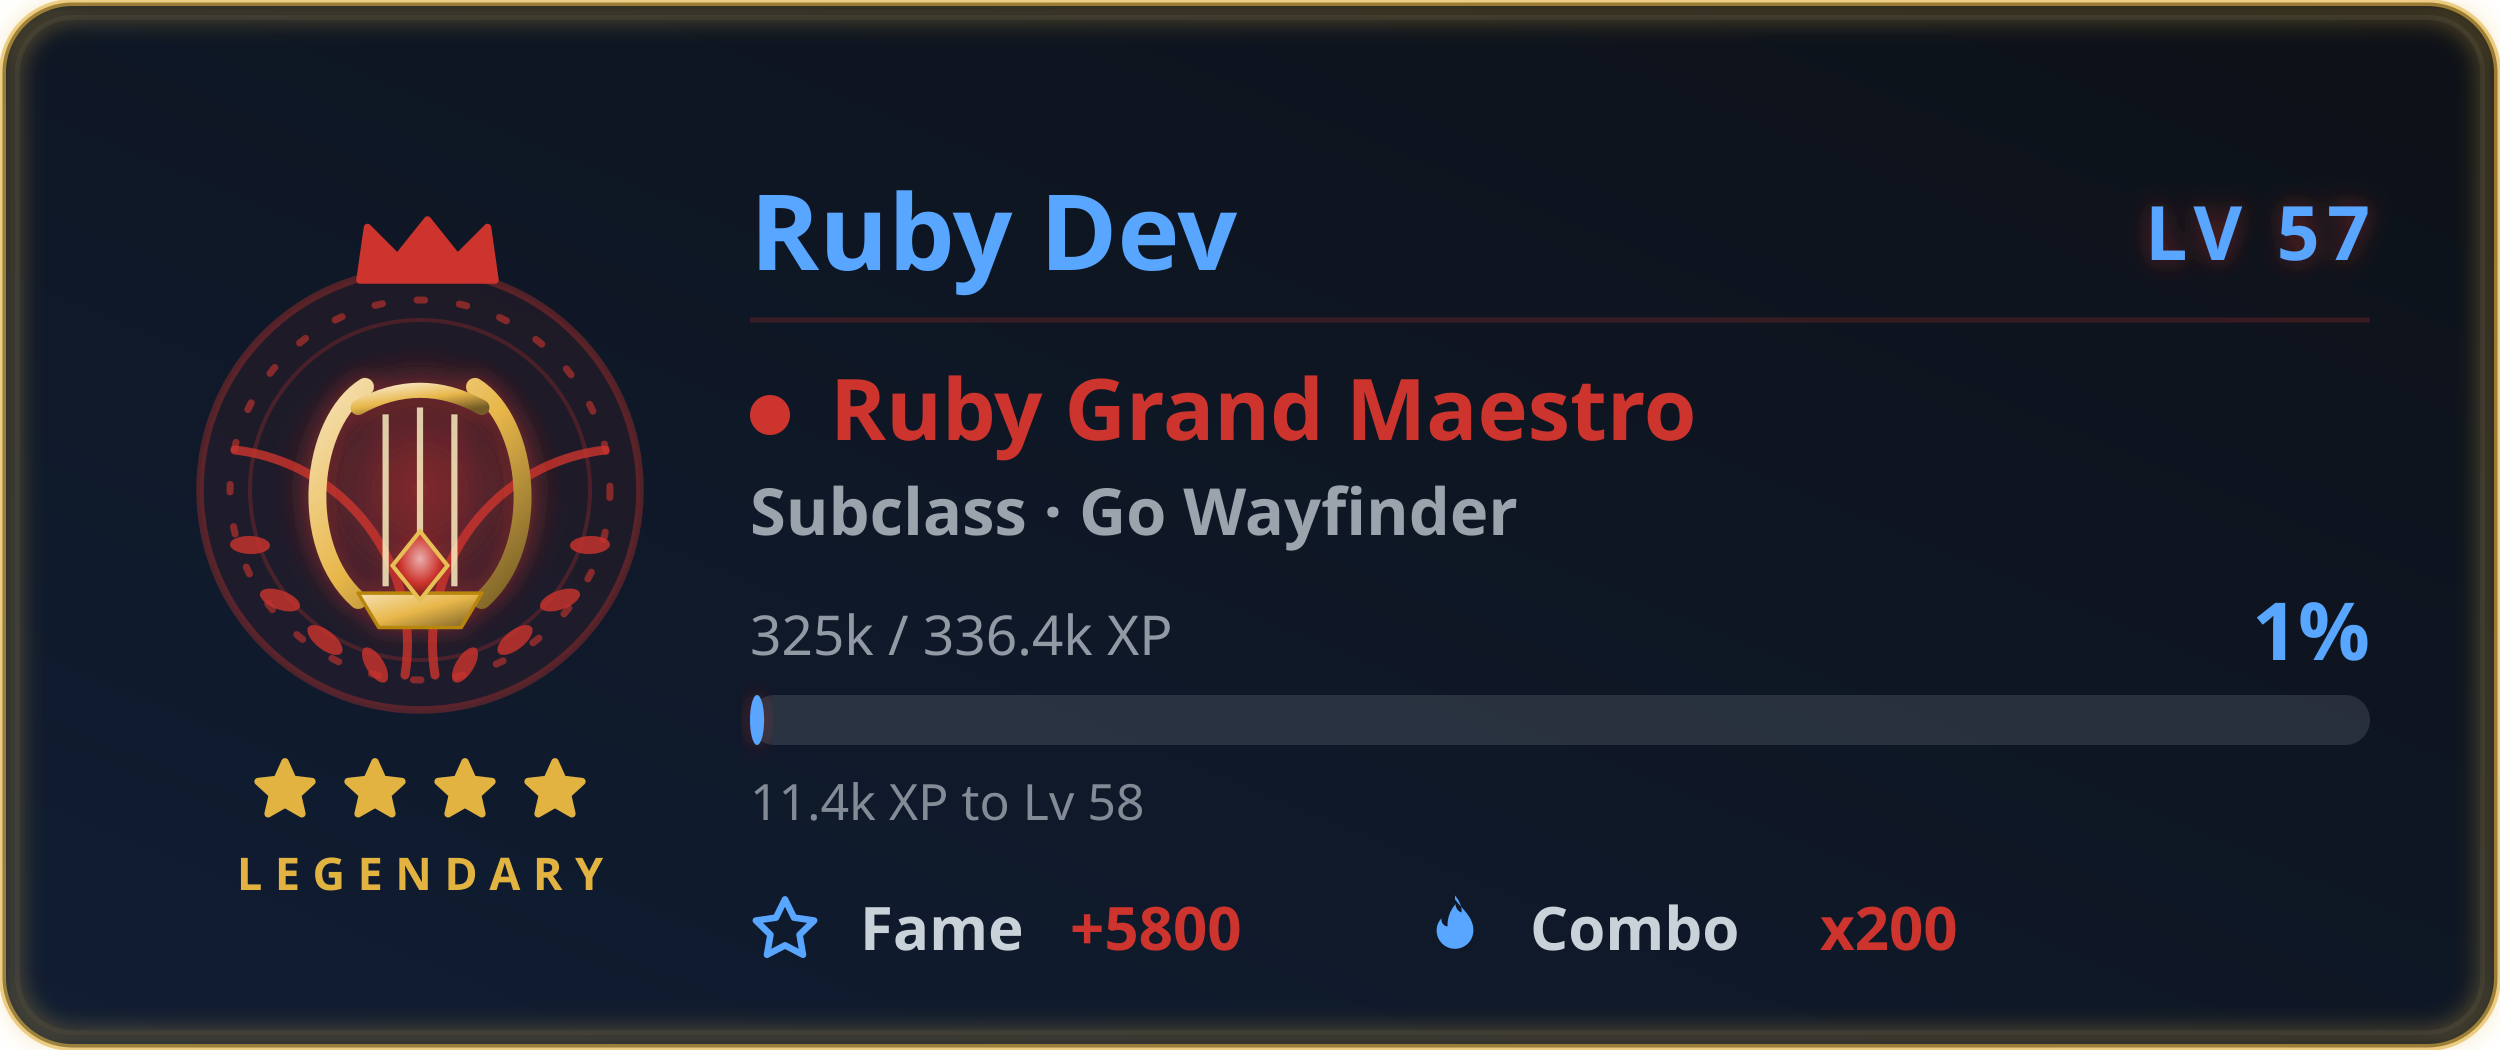
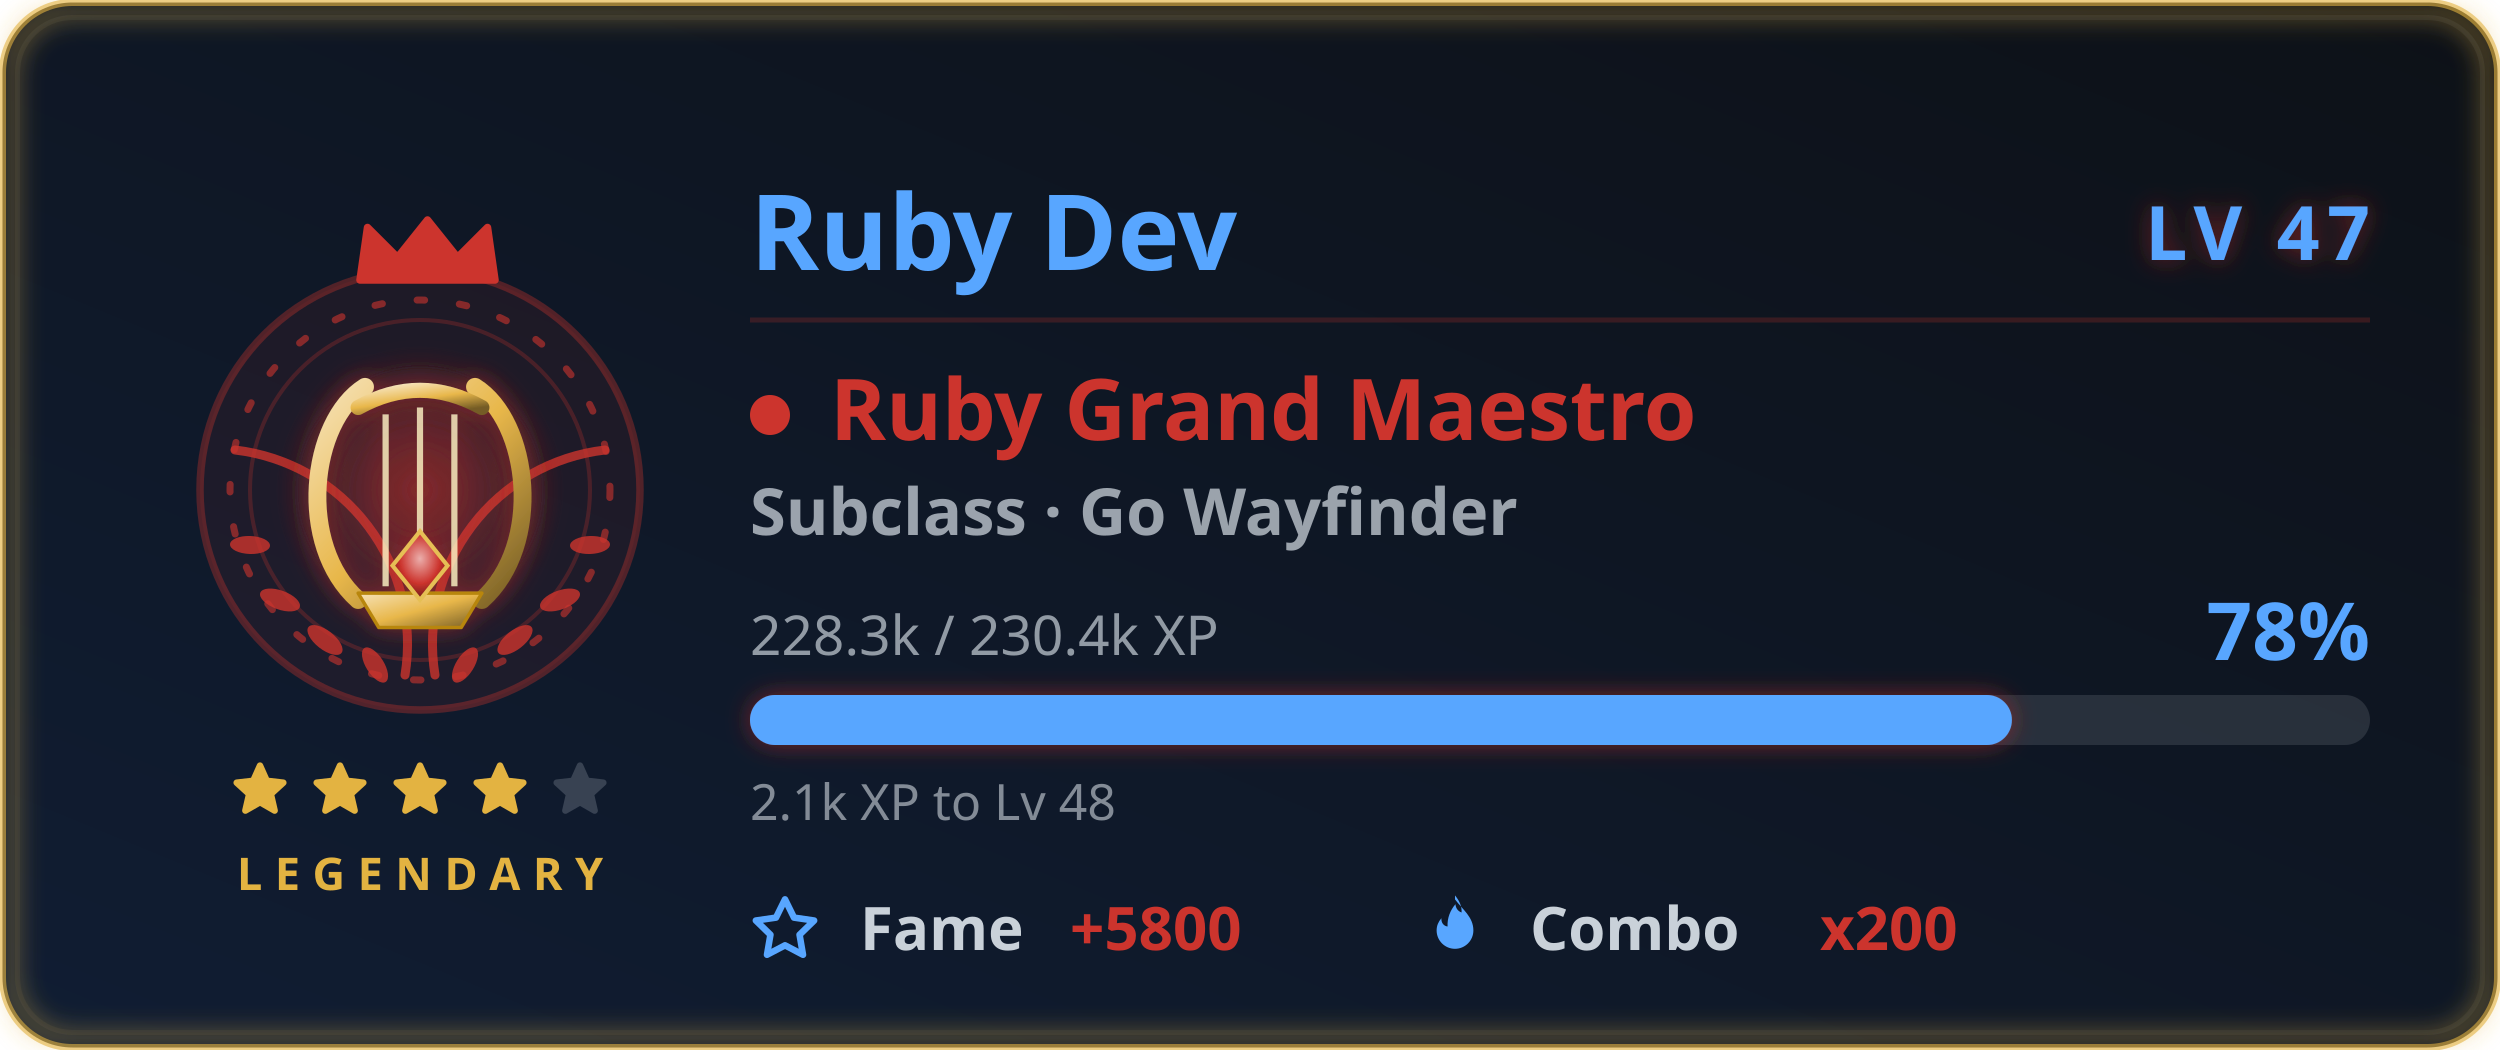
<svg xmlns="http://www.w3.org/2000/svg" width="500" height="210" viewBox="0 0 500 210" role="img" aria-labelledby="card-title-a11y card-desc-a11y">
  <style>
text { font-family: 'Segoe UI', Ubuntu, 'Helvetica Neue', sans-serif; }
.title { font-size: 18px; font-weight: 600; fill: #58a6ff; }
.title-icon { fill: #58a6ff; }
.icon { fill: #58a6ff; }


.gl-name { font-size: 21px; font-weight: 700; fill: #58a6ff; }
.gl-lvl { font-size: 15px; font-weight: 800; letter-spacing: 1.5px; fill: #58a6ff; }
.gl-class { font-size: 17px; font-weight: 700; fill: #cc342d; }
.gl-sub { font-size: 13px; font-weight: 600; fill: #c9d1d9; opacity: 0.75; }
.gl-meta { font-size: 11px; fill: #c9d1d9; opacity: 0.7; }
.gl-pct { font-size: 16px; font-weight: 800; fill: #58a6ff; }
.gl-chip-label { font-size: 12px; font-weight: 600; fill: #c9d1d9; }
.gl-chip-value { font-size: 12px; font-weight: 800; fill: #cc342d; }
.gl-hint { font-size: 10px; fill: #c9d1d9; opacity: 0.62; }
.gl-rarity { font-size: 9px; font-weight: 700; letter-spacing: 2.5px; fill: #e3b341; }

</style>
  <defs>
    <linearGradient id="card-bg" x1="0" y1="0" x2="1" y2="1" gradientTransform="rotate(90, 0.5, 0.5)">
      <stop offset="0.0%" stop-color="#0d1117" />
      <stop offset="100.0%" stop-color="#101d33" />
    </linearGradient>
    <filter id="card-glow" x="-50%" y="-50%" width="200%" height="200%">
      <feGaussianBlur in="SourceGraphic" stdDeviation="3" result="blur" />
      <feFlood flood-color="#58a6ff" flood-opacity="0.55" result="tint" />
      <feComposite in="tint" in2="blur" operator="in" result="softGlow" />
      <feMerge>
        <feMergeNode in="softGlow" />
        <feMergeNode in="SourceGraphic" />
      </feMerge>
    </filter>
    <filter id="gl-glow" x="-60%" y="-60%" width="220%" height="220%">
      <feGaussianBlur in="SourceGraphic" stdDeviation="2.4" result="b" />
      <feFlood flood-color="#cc342d" flood-opacity="0.55" result="t" />
      <feComposite in="t" in2="b" operator="in" result="g" />
      <feMerge>
        <feMergeNode in="g" />
        <feMergeNode in="SourceGraphic" />
      </feMerge>
    </filter>
    <filter id="gl-rarity" x="-20%" y="-20%" width="140%" height="140%">
      <feGaussianBlur stdDeviation="2.4" />
    </filter>
  </defs>
  <rect x="0.5" y="0.5" width="499" height="209" rx="14" fill="url(#card-bg)" stroke="#e3b341" stroke-width="1.4" stroke-opacity="0.6" />
  <rect x="3.5" y="3.5" width="493" height="203" rx="11" fill="none" stroke="#30363d" stroke-opacity="0.4" />
  <rect x="2" y="2" width="496" height="206" rx="13" fill="none" stroke="#e3b341" stroke-width="3.5" stroke-opacity="0.4" filter="url(#gl-rarity)" />
  <g class="fade">
    <g class="">
      <g class="flourish">
        <g transform="translate(84,0)">
          <g transform="translate(0,98)">
            <path d="M3 37 A 39 39 0 0 1 37 -8" fill="none" stroke="#cc342d" stroke-width="1.8" stroke-linecap="round" opacity="0.8" />
            <g fill="#cc342d" opacity="0.8">
              <ellipse cx="9" cy="35" rx="4" ry="1.8" transform="rotate(-58 9 35)" />
              <ellipse cx="19" cy="30" rx="4.2" ry="1.9" transform="rotate(-38 19 30)" />
              <ellipse cx="28" cy="22" rx="4.2" ry="1.9" transform="rotate(-20 28 22)" />
              <ellipse cx="34" cy="11" rx="4" ry="1.8" transform="rotate(-2 34 11)" />
            </g>
          </g>
        </g>
        <g transform="translate(84,0) scale(-1,1)">
          <g transform="translate(0,98)">
            <path d="M3 37 A 39 39 0 0 1 37 -8" fill="none" stroke="#cc342d" stroke-width="1.8" stroke-linecap="round" opacity="0.8" />
            <g fill="#cc342d" opacity="0.8">
              <ellipse cx="9" cy="35" rx="4" ry="1.8" transform="rotate(-58 9 35)" />
              <ellipse cx="19" cy="30" rx="4.2" ry="1.9" transform="rotate(-38 19 30)" />
              <ellipse cx="28" cy="22" rx="4.2" ry="1.9" transform="rotate(-20 28 22)" />
              <ellipse cx="34" cy="11" rx="4" ry="1.8" transform="rotate(-2 34 11)" />
            </g>
          </g>
        </g>
      </g>
      <circle cx="84" cy="98" r="44" fill="#cc342d" fill-opacity="0.08" stroke="#cc342d" stroke-opacity="0.35" stroke-width="1.5" />
      <g class="">
        <circle cx="84" cy="98" r="38" fill="none" stroke="#cc342d" stroke-opacity="0.6" stroke-width="1.4" stroke-dasharray="1.5 7" stroke-linecap="round" />
        <circle cx="84" cy="98" r="34" fill="none" stroke="#cc342d" stroke-opacity="0.25" stroke-width="0.8" />
      </g>
      <g class="" filter="url(#gl-glow)">
        <svg class="" x="51" y="65" width="66" height="66" viewBox="0 0 48 48" aria-hidden="true">
          <defs>
            <radialGradient id="rbHalo" cx="0.5" cy="0.5" r="0.5">
              <stop offset="0" stop-color="#cc342d" stop-opacity="0.42" />
              <stop offset="1" stop-color="#cc342d" stop-opacity="0" />
            </radialGradient>
            <linearGradient id="rbGold" x1="0" y1="0" x2="1" y2="1">
              <stop offset="0" stop-color="#f6e2b7" />
              <stop offset="0.5" stop-color="#e8b74a" />
              <stop offset="1" stop-color="#745c25" />
            </linearGradient>
            <radialGradient id="rbGem" cx="0.5" cy="0.4" r="0.6">
              <stop offset="0" stop-color="#ebaeab" />
              <stop offset="0.6" stop-color="#cc342d" />
              <stop offset="1" stop-color="#661a17" />
            </radialGradient>
          </defs>
          <circle cx="24" cy="24" r="21" fill="url(#rbHalo)" />
          <path d="M15 40 C6 32 8 14 16 9 M33 40 C42 32 40 14 32 9" fill="none" stroke="url(#rbGold)" stroke-width="2.6" stroke-linecap="round" />
          <path d="M15 12 Q24 7 33 12" fill="none" stroke="url(#rbGold)" stroke-width="2.2" stroke-linecap="round" />
          <g stroke="#fff3c4" stroke-width="0.9" stroke-opacity="0.8">
            <path d="M19 13 V38 M24 12 V40 M29 13 V38" />
          </g>
          <path d="M15 39 H33 L30 44 H18 Z" fill="url(#rbGold)" stroke="#b8860b" stroke-width="0.5" stroke-linejoin="round" />
          <path d="M24 30 l4 5 l-4 5 l-4 -5 Z" fill="url(#rbGem)" stroke="#e6bf55" stroke-width="0.6" />
        </svg>
      </g>
      <g transform="translate(69, 42.5) scale(1.5)">
        <path d="M2 9 L3 2 L7 6 L11 1 L15 6 L19 2 L20 9 Z" fill="#cc342d" stroke="#cc342d" stroke-width="1" stroke-linejoin="round" />
      </g>
    </g>
    <g>
-       <g class="" transform="translate(49.5, 150.5) scale(0.625)" fill="#e3b341" stroke="#e3b341" stroke-width="2.4" stroke-linejoin="round" stroke-linecap="round" opacity="1">
+       <g class="" transform="translate(45.5, 151.5) scale(0.5416667)" fill="#e3b341" stroke="#e3b341" stroke-width="2.4" stroke-linejoin="round" stroke-linecap="round" opacity="1">
        <path d="M12 3 L14.5 8.6 L20.6 9.3 L16 13.5 L17.4 19.6 L12 16.5 L6.6 19.6 L8 13.5 L3.4 9.3 L9.5 8.6 Z" />
      </g>
-       <g class="" transform="translate(67.5, 150.5) scale(0.625)" fill="#e3b341" stroke="#e3b341" stroke-width="2.4" stroke-linejoin="round" stroke-linecap="round" opacity="1">
+       <g class="" transform="translate(61.5, 151.5) scale(0.5416667)" fill="#e3b341" stroke="#e3b341" stroke-width="2.4" stroke-linejoin="round" stroke-linecap="round" opacity="1">
        <path d="M12 3 L14.5 8.6 L20.6 9.3 L16 13.5 L17.4 19.6 L12 16.5 L6.6 19.6 L8 13.5 L3.4 9.3 L9.5 8.6 Z" />
      </g>
-       <g class="" transform="translate(85.5, 150.5) scale(0.625)" fill="#e3b341" stroke="#e3b341" stroke-width="2.4" stroke-linejoin="round" stroke-linecap="round" opacity="1">
+       <g class="" transform="translate(77.5, 151.5) scale(0.5416667)" fill="#e3b341" stroke="#e3b341" stroke-width="2.4" stroke-linejoin="round" stroke-linecap="round" opacity="1">
        <path d="M12 3 L14.5 8.6 L20.6 9.3 L16 13.5 L17.4 19.6 L12 16.5 L6.6 19.6 L8 13.5 L3.4 9.3 L9.5 8.6 Z" />
      </g>
-       <g class="" transform="translate(103.5, 150.5) scale(0.625)" fill="#e3b341" stroke="#e3b341" stroke-width="2.4" stroke-linejoin="round" stroke-linecap="round" opacity="1">
+       <g class="" transform="translate(93.5, 151.5) scale(0.5416667)" fill="#e3b341" stroke="#e3b341" stroke-width="2.4" stroke-linejoin="round" stroke-linecap="round" opacity="1">
+         <path d="M12 3 L14.5 8.6 L20.6 9.3 L16 13.5 L17.4 19.6 L12 16.5 L6.6 19.6 L8 13.5 L3.4 9.3 L9.5 8.6 Z" />
+       </g>
+       <g class="" transform="translate(109.5, 151.5) scale(0.5416667)" fill="#c9d1d9" stroke="#c9d1d9" stroke-width="2.4" stroke-linejoin="round" stroke-linecap="round" opacity="0.22">
        <path d="M12 3 L14.5 8.6 L20.6 9.3 L16 13.5 L17.4 19.6 L12 16.5 L6.6 19.6 L8 13.5 L3.4 9.3 L9.5 8.6 Z" />
      </g>
    </g>
    <text class="gl-rarity" x="84" y="178" text-anchor="middle">LEGENDARY</text>
  </g>
  <g class="fade" style="animation-delay:.15s">
    <text class="gl-name" x="150" y="54">Ruby Dev</text>
-     <text class="gl-lvl glow-pulse" x="474" y="52" text-anchor="end" filter="url(#gl-glow)">LV 57</text>
+     <text class="gl-lvl glow-pulse" x="474" y="52" text-anchor="end" filter="url(#gl-glow)">LV 47</text>
    <line x1="150" y1="64" x2="474" y2="64" stroke="#cc342d" stroke-opacity="0.22" stroke-width="1" />
    <circle cx="154" cy="83" r="4" fill="#cc342d" />
    <text class="gl-class" x="166" y="88">Ruby Grand Maestro</text>
    <text class="gl-sub" x="150" y="107">Subclass · Go Wayfinder</text>
-     <text class="gl-meta" x="150" y="131">325k / 336.4k XP</text>
-     <text class="gl-pct " x="474" y="132" text-anchor="end">1%</text>
+     <text class="gl-meta" x="150" y="131">228.3k / 230.4k XP</text>
+     <text class="gl-pct " x="474" y="132" text-anchor="end">78%</text>
    <rect x="150" y="139" width="324" height="10" rx="5" fill="#c9d1d9" fill-opacity="0.14" />
-     <rect class="xp-fill " x="150" y="139" width="2.817" height="10" rx="5" fill="#58a6ff" filter="url(#gl-glow)" />
-     <text class="gl-hint" x="150" y="164">11.4k XP to Lv 58</text>
+     <rect class="xp-fill " x="150" y="139" width="252.379" height="10" rx="5" fill="#58a6ff" filter="url(#gl-glow)" />
+     <text class="gl-hint" x="150" y="164">2.1k XP to Lv 48</text>
    <g transform="translate(150, 190)">
      <svg class="icon" x="0" y="-11" width="14" height="14" viewBox="0 0 16 16" aria-hidden="true">
        <path fill-rule="evenodd" d="M8 .25a.75.75 0 0 1 .673.418l1.882 3.815 4.21.612a.75.75 0 0 1 .416 1.279l-3.046 2.97.719 4.192a.75.75 0 0 1-1.088.791L8 12.347l-3.766 1.98a.75.75 0 0 1-1.088-.79l.72-4.194L.818 6.374a.75.75 0 0 1 .416-1.28l4.21-.611L7.327.668A.75.75 0 0 1 8 .25zm0 2.445L6.615 5.5a.75.75 0 0 1-.564.41l-3.097.45 2.24 2.184a.75.75 0 0 1 .216.664l-.528 3.084 2.769-1.456a.75.75 0 0 1 .698 0l2.77 1.456-.53-3.084a.75.75 0 0 1 .216-.664l2.24-2.183-3.096-.45a.75.75 0 0 1-.564-.41L8 2.694v.001z" />
      </svg>
      <text class="gl-chip-label" x="22" y="0">Fame</text>
      <text class="gl-chip-value" x="64" y="0">+5800</text>
    </g>
    <g transform="translate(284, 190)">
      <svg class="icon" x="0" y="-11" width="14" height="14" viewBox="0 0 16 16" aria-hidden="true">
        <path fill-rule="evenodd" d="M8 1c1.7 2.3 4.2 4 4.2 7.1a4.2 4.2 0 0 1-8.4 0c0-1.1.4-2 1.1-2.8-.1 1 .5 1.8 1.4 1.9-.1-1.9.6-3.7 1.8-5.1.1 1 .6 1.6 1.4 1.9.1-1.4-.5-2.7-1.5-3.9z" />
      </svg>
      <text class="gl-chip-label" x="22" y="0">Combo</text>
      <text class="gl-chip-value" x="80" y="0">x200</text>
    </g>
  </g>
</svg>
